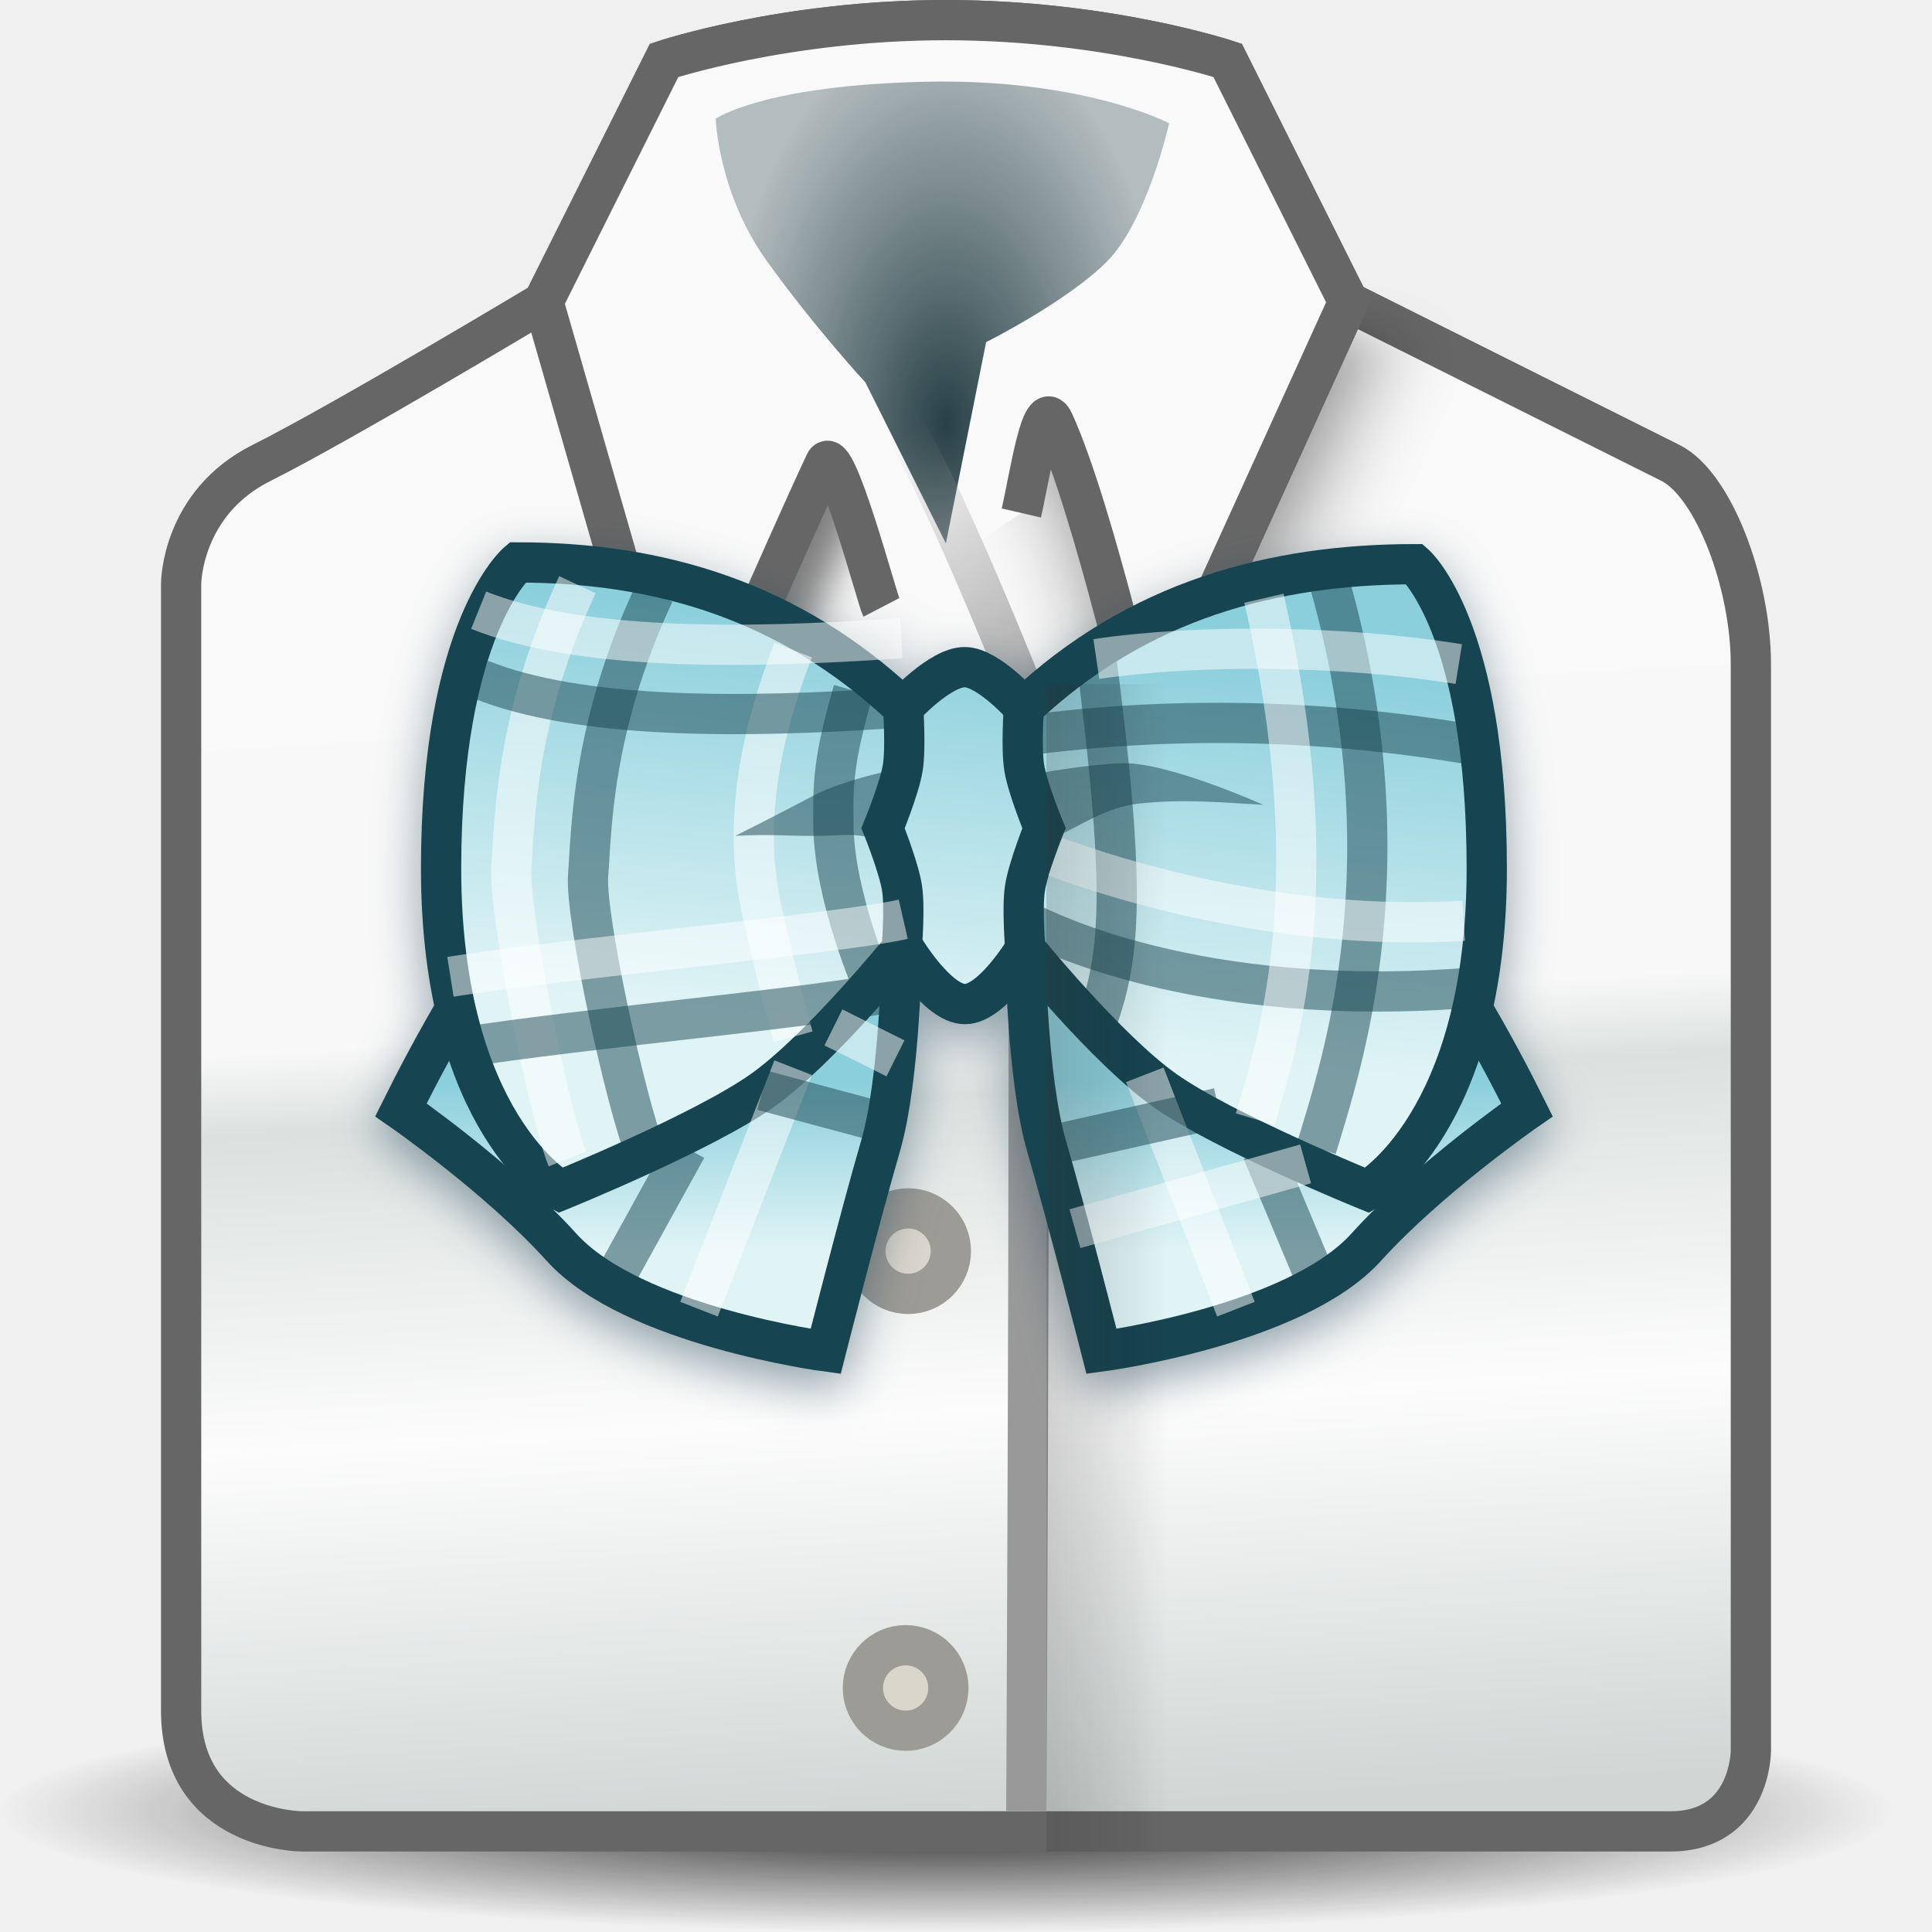
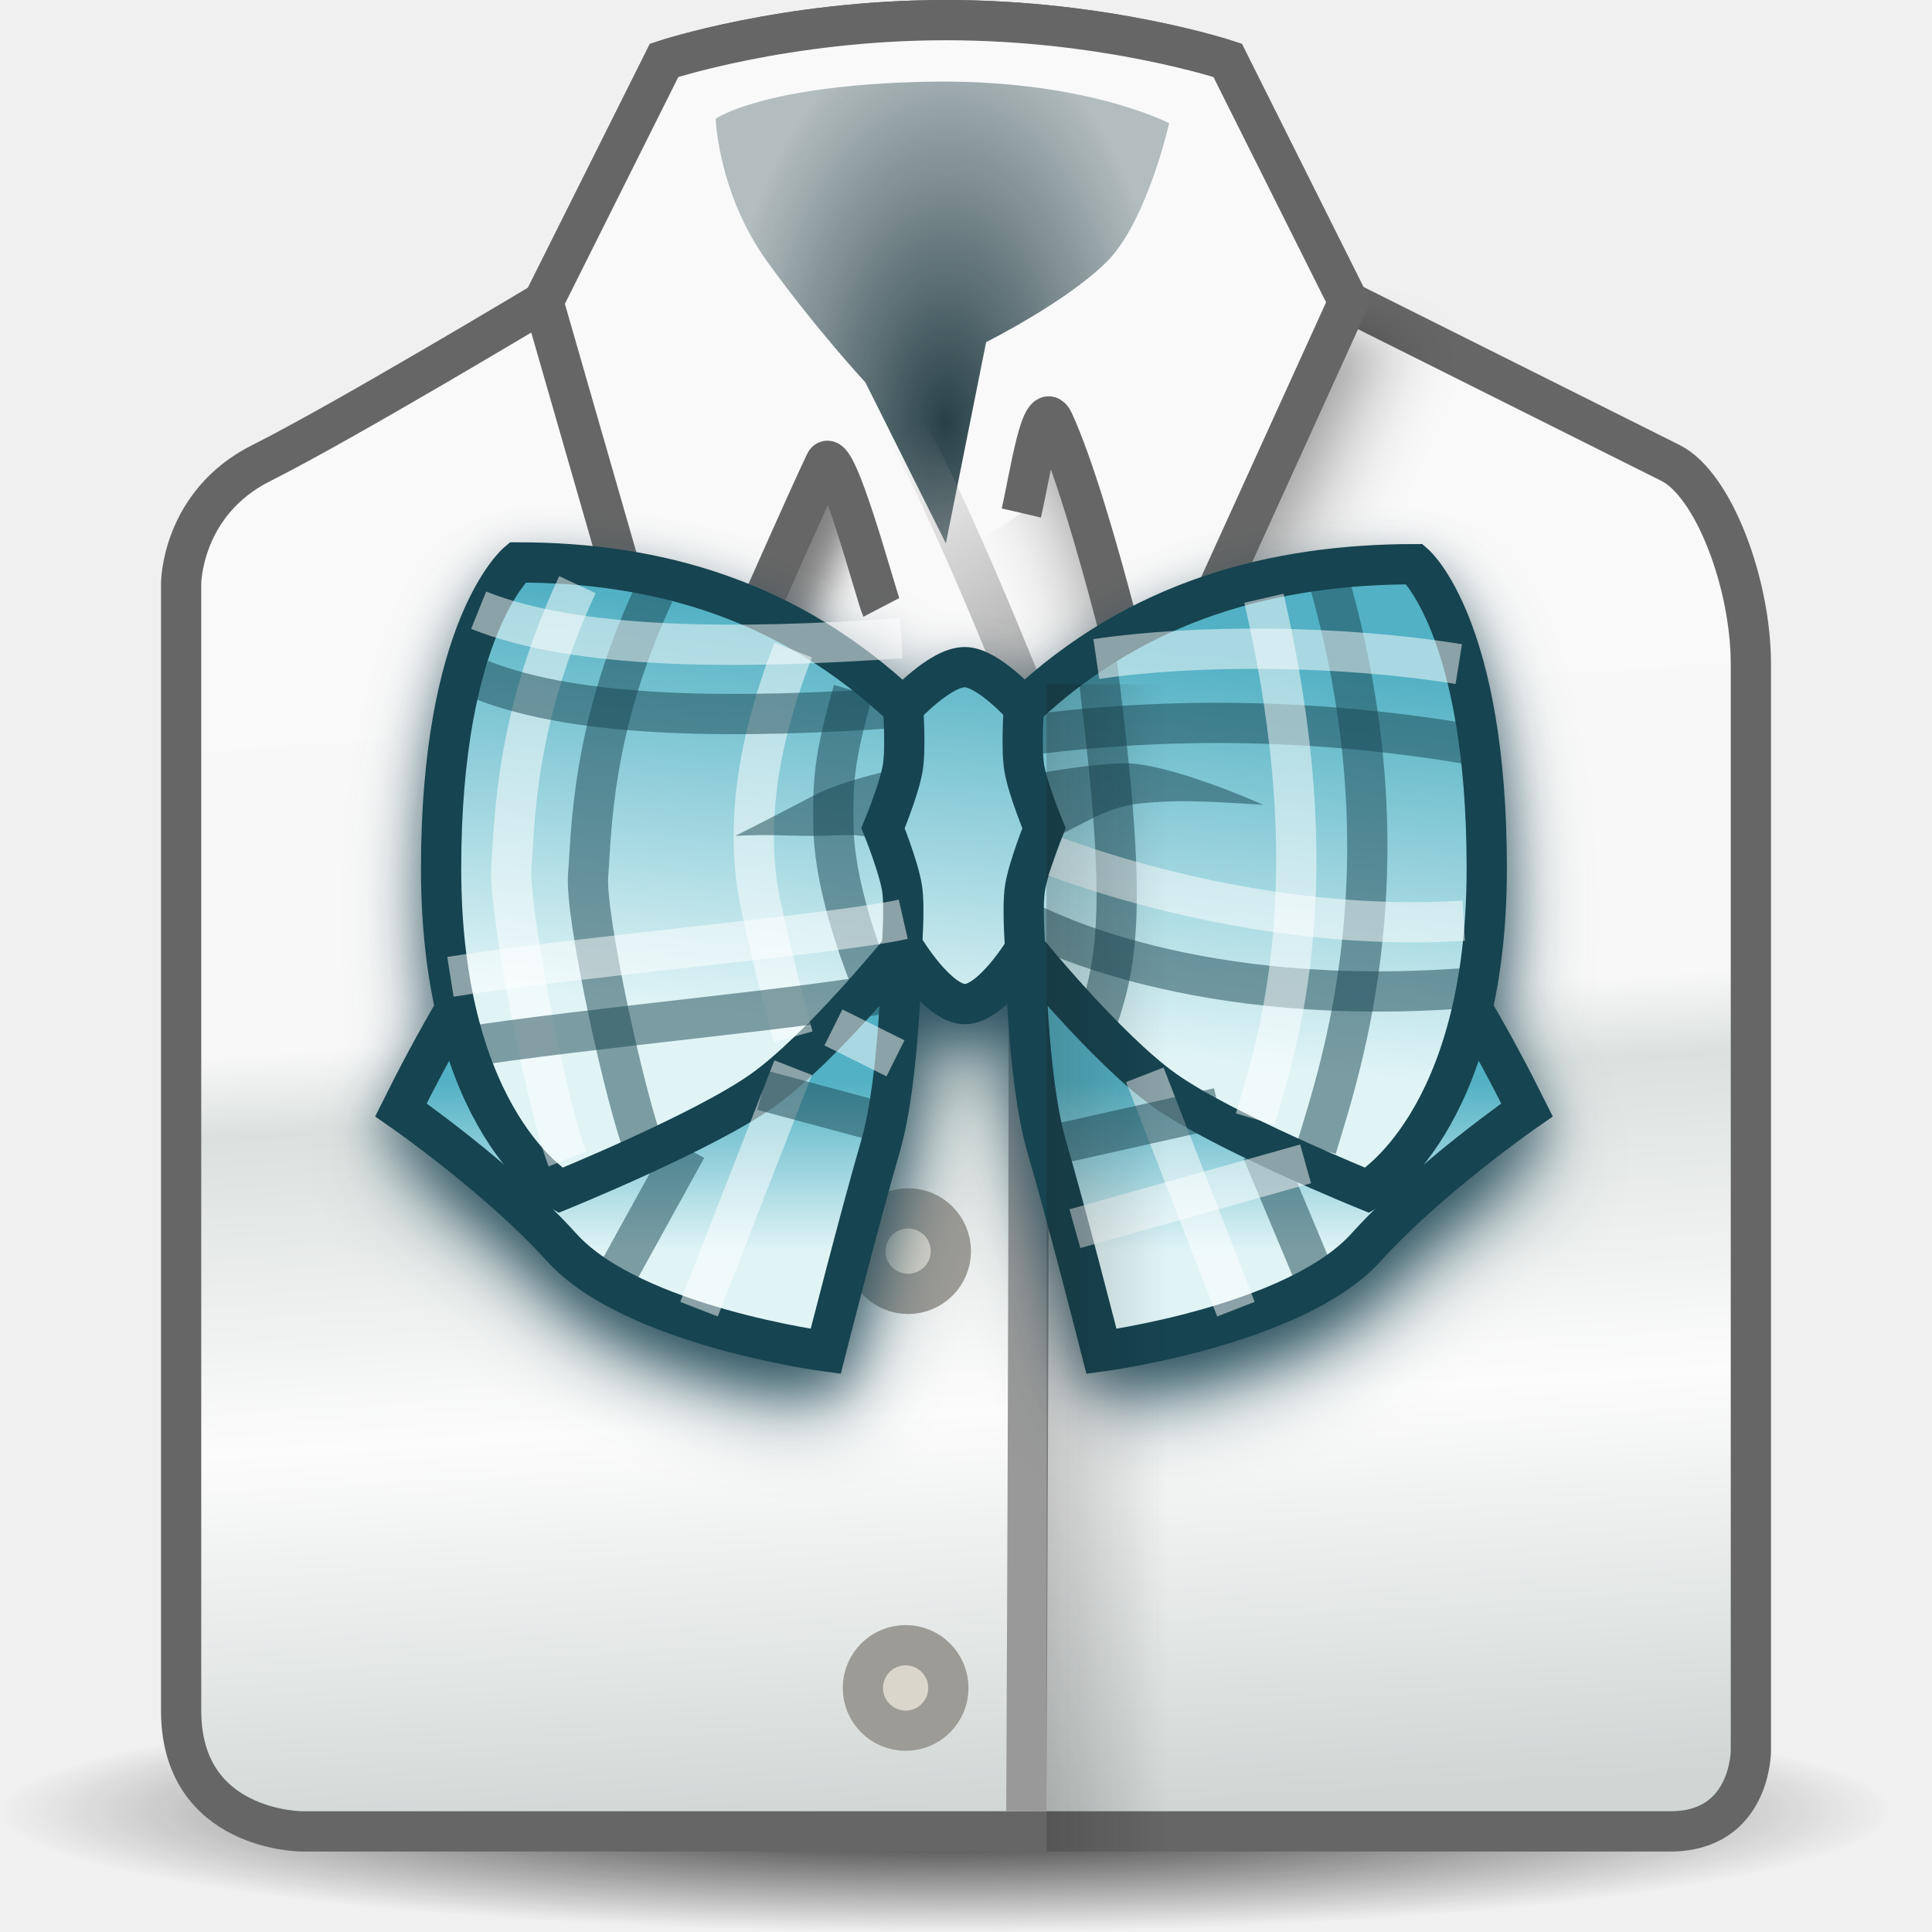
<svg xmlns="http://www.w3.org/2000/svg" xmlns:xlink="http://www.w3.org/1999/xlink" width="48" height="48" viewBox="0 0 48 48" version="1.1" id="svg1" xml:space="preserve">
  <defs id="defs1">
    <linearGradient id="linearGradient132">
      <stop style="stop-color:#1a1a1a;stop-opacity:1;" offset="0" id="stop132" />
      <stop style="stop-color:#1a1a1a;stop-opacity:0;" offset="1" id="stop133" />
    </linearGradient>
    <linearGradient id="linearGradient105">
-       <stop style="stop-color:#363636;stop-opacity:0.307;" offset="0" id="stop105" />
+       <stop style="stop-color:#1a1a1a;stop-opacity:0.315;" offset="0" id="stop105" />
      <stop style="stop-color:#101010;stop-opacity:0;" offset="1" id="stop106" />
    </linearGradient>
    <linearGradient id="linearGradient20">
-       <stop style="stop-color:#8bcfdc;stop-opacity:1;" offset="0" id="stop20" />
+       <stop style="stop-color:#52b1c4;stop-opacity:1;" offset="0" id="stop20" />
      <stop style="stop-color:#e0f4f6;stop-opacity:1;" offset="1" id="stop21" />
    </linearGradient>
    <linearGradient id="linearGradient11">
      <stop style="stop-color:#cfd6d4;stop-opacity:1;" offset="0" id="stop11" />
      <stop style="stop-color:#dadfde;stop-opacity:1;" offset="0.065" id="stop43" />
      <stop style="stop-color:#fcfcfc;stop-opacity:1;" offset="0.285" id="stop15" />
      <stop style="stop-color:#dbe1df;stop-opacity:1;" offset="0.51" id="stop13" />
      <stop style="stop-color:#f8f8f8;stop-opacity:1;" offset="0.568" id="stop14" />
      <stop style="stop-color:#f9f9f9;stop-opacity:1;" offset="1" id="stop12" />
    </linearGradient>
    <linearGradient id="linearGradient7">
      <stop style="stop-color:#999999;stop-opacity:1;" offset="0" id="stop8" />
      <stop style="stop-color:#999999;stop-opacity:0;" offset="1" id="stop9" />
    </linearGradient>
    <linearGradient id="linearGradient6">
      <stop style="stop-color:#274046;stop-opacity:1;" offset="0" id="stop6" />
      <stop style="stop-color:#395259;stop-opacity:0.365;" offset="1" id="stop7" />
    </linearGradient>
    <radialGradient xlink:href="#linearGradient6" id="radialGradient7" cx="23.035" cy="9.246" fx="23.035" fy="9.246" r="5.633" gradientTransform="matrix(0.9999628,0.00862211,-0.01525659,1.769407,0.6071283,-6.057828)" gradientUnits="userSpaceOnUse" />
    <linearGradient xlink:href="#linearGradient7" id="linearGradient9" x1="26" y1="19" x2="21" y2="12" gradientUnits="userSpaceOnUse" gradientTransform="matrix(1,0,0,0.9882873,0.4999879,-0.4612175)" />
    <linearGradient xlink:href="#linearGradient11" id="linearGradient12" x1="34" y1="45" x2="32" y2="10" gradientUnits="userSpaceOnUse" gradientTransform="translate(0.4999879,-0.5000064)" />
    <linearGradient xlink:href="#linearGradient20" id="linearGradient21" x1="32.733" y1="14.951" x2="31.733" y2="24.951" gradientUnits="userSpaceOnUse" />
    <linearGradient xlink:href="#linearGradient20" id="linearGradient34" gradientUnits="userSpaceOnUse" x1="19.733" y1="25.295" x2="19.733" y2="29.514" />
    <linearGradient xlink:href="#linearGradient20" id="linearGradient87" gradientUnits="userSpaceOnUse" x1="32.733" y1="14.951" x2="31.733" y2="24.951" />
    <linearGradient xlink:href="#linearGradient20" id="linearGradient88" gradientUnits="userSpaceOnUse" x1="19.733" y1="25.295" x2="19.733" y2="29.514" />
    <linearGradient xlink:href="#linearGradient20" id="linearGradient89" gradientUnits="userSpaceOnUse" x1="32.733" y1="14.951" x2="31.733" y2="24.951" />
    <filter style="color-interpolation-filters:sRGB" id="filter105" x="-0.378" y="-0.1" width="1.806" height="1.274">
      <feFlood result="flood" in="SourceGraphic" flood-opacity="0.498" flood-color="rgb(0,0,0)" id="feFlood104" />
      <feGaussianBlur result="blur" in="SourceGraphic" stdDeviation="1.243 0.5" id="feGaussianBlur104" />
      <feOffset result="offset" in="blur" dx="0.4" dy="0.9" id="feOffset104" />
      <feComposite result="comp1" operator="in" in="flood" in2="offset" id="feComposite104" />
      <feComposite result="comp2" operator="over" in="SourceGraphic" in2="comp1" id="feComposite105" />
    </filter>
    <linearGradient xlink:href="#linearGradient105" id="linearGradient106" x1="21" y1="36" x2="26" y2="36" gradientUnits="userSpaceOnUse" gradientTransform="matrix(0.6,0,0,1.45,13.4,-20.7)" />
    <filter style="color-interpolation-filters:sRGB" id="filter105-4" x="-0.378" y="-0.1" width="1.806" height="1.274">
      <feFlood result="flood" in="SourceGraphic" flood-opacity="0.498" flood-color="rgb(0,0,0)" id="feFlood104-8" />
      <feGaussianBlur result="blur" in="SourceGraphic" stdDeviation="1.243 0.5" id="feGaussianBlur104-1" />
      <feOffset result="offset" in="blur" dx="0.4" dy="0.9" id="feOffset104-2" />
      <feComposite result="comp1" operator="in" in="flood" in2="offset" id="feComposite104-9" />
      <feComposite result="comp2" operator="over" in="SourceGraphic" in2="comp1" id="feComposite105-3" />
    </filter>
    <filter style="color-interpolation-filters:sRGB;" id="filter131" x="-0.155" y="-0.075" width="1.44" height="1.15">
      <feFlood result="flood" in="SourceGraphic" flood-opacity="0.498" flood-color="rgb(0,0,0)" id="feFlood130" />
      <feGaussianBlur result="blur" in="SourceGraphic" stdDeviation="0.5" id="feGaussianBlur130" />
      <feOffset result="offset" in="blur" dx="1" dy="0" id="feOffset130" />
      <feComposite result="comp1" operator="in" in="flood" in2="offset" id="feComposite130" />
      <feComposite result="comp2" operator="over" in="SourceGraphic" in2="comp1" id="feComposite131" />
    </filter>
    <radialGradient xlink:href="#linearGradient132" id="radialGradient133" cx="24" cy="45.5" fx="24" fy="45.5" r="21" gradientTransform="matrix(1.119048,0,0,0.1428571,-3.357143,38.5)" gradientUnits="userSpaceOnUse" />
-     <linearGradient xlink:href="#linearGradient20" id="linearGradient87-5" gradientUnits="userSpaceOnUse" x1="32.733" y1="14.951" x2="31.733" y2="24.951" />
-     <linearGradient xlink:href="#linearGradient20" id="linearGradient88-6" gradientUnits="userSpaceOnUse" x1="19.733" y1="25.295" x2="19.733" y2="29.514" />
-     <linearGradient xlink:href="#linearGradient20" id="linearGradient133" gradientUnits="userSpaceOnUse" x1="32.733" y1="14.951" x2="31.733" y2="24.951" />
-     <linearGradient xlink:href="#linearGradient20" id="linearGradient134" gradientUnits="userSpaceOnUse" x1="19.733" y1="25.295" x2="19.733" y2="29.514" />
-     <linearGradient xlink:href="#linearGradient20" id="linearGradient135" gradientUnits="userSpaceOnUse" x1="32.733" y1="14.951" x2="31.733" y2="24.951" />
    <filter style="color-interpolation-filters:sRGB;" id="filter155" x="-0.074" y="-0.099" width="1.149" height="1.221">
      <feFlood result="flood" in="SourceGraphic" flood-opacity="0.498" flood-color="rgb(40,75,93)" id="feFlood154" />
      <feGaussianBlur result="blur" in="SourceGraphic" stdDeviation="0.6" id="feGaussianBlur154" />
      <feOffset result="offset" in="blur" dx="-0" dy="0.4" id="feOffset154" />
      <feComposite result="comp1" operator="in" in="flood" in2="offset" id="feComposite154" />
      <feComposite result="comp2" operator="over" in="SourceGraphic" in2="comp1" id="feComposite155" />
+     </filter>
+     <filter style="color-interpolation-filters:sRGB;" id="filter1" x="-0.094" y="-0.135" width="1.189" height="1.269">
+       <feGaussianBlur stdDeviation="1.1 1.1" result="blur" id="feGaussianBlur1" />
    </filter>
  </defs>
  <g id="layer1">
    <rect style="font-variation-settings:normal;opacity:1;vector-effect:none;fill:url(#radialGradient133);stroke:none;stroke-width:1;stroke-linecap:butt;stroke-linejoin:miter;stroke-miterlimit:4;stroke-dasharray:none;stroke-dashoffset:0;stroke-opacity:1;-inkscape-stroke:none;paint-order:normal" id="rect131" width="47" height="6" x="1.0444444e-07" y="42" />
    <path id="path2" style="fill:url(#linearGradient12);stroke:#666666;stroke-linejoin:miter" d="m 23.5,0.5 c -4,0 -7,1 -7,1 l -3,6 c 0,0 -5,3 -7,4 -2,1 -2,3 -2,3 v 28 c 0,3 3,3 3,3 H 41.5 c 2,0 2,-2 2,-2 v -27 c 0,-2 -0.925,-4.463 -2,-5 l -8,-4 -3,-6 c 0,0 -3,-1 -7,-1 z" />
    <path id="path89" style="fill:#ff00ff;stroke:none;stroke-linejoin:miter;filter:url(#filter105)" d="M 30,8 25.631,10.472 25.43,12.492 C 25.636,11.599 25.699,10.343 26,11 c 1.001,2.186 2.324,8.025 2.324,8.025 l 5,-11 L 33,7 Z" />
    <path id="path109" style="font-variation-settings:normal;opacity:1;vector-effect:none;fill:#ff00ff;fill-opacity:1;stroke:none;stroke-width:1;stroke-linecap:butt;stroke-linejoin:miter;stroke-miterlimit:4;stroke-dasharray:none;stroke-dashoffset:0;stroke-opacity:1;-inkscape-stroke:none;stop-color:#000000;stop-opacity:1;filter:url(#filter131)" d="M 21.729,4.426 16.411,7 14,9 17.1,20.381 c 0,0 2.831,-6.79 3.811,-8.881 0.254,-0.542 0.66,-4.291 0.819,-7.074 z" />
    <path style="fill:#f9f9f9;stroke:#666666;stroke-linejoin:miter" d="m 21.896,15.091 c -0.102,-0.196 -1.142,-4.133 -1.396,-3.591 -0.98,2.091 -3.547,8 -3.547,8 l -3.453,-12 3,-6 c 0,0 3,-1 7,-1 4,0 7,1 7,1 l 3,6 -5,11 c 0,0 -1.323,-5.839 -2.324,-8.025 -0.301,-0.657 -0.594,1.376 -0.801,2.27" id="path1" />
-     <path style="fill:#f9f9f9;stroke:#666666;stroke-linejoin:miter" d="M 58.396,-13.409 C 58.294,-13.605 57.254,-17.542 57,-17 c -0.98,2.091 -3.547,8 -3.547,8 L 50,-21 l 3,-6 c 0,0 3,-1 7,-1 4,0 7,1 7,1 l 3,6 -5,11 c 0,0 -1.323,-5.839 -2.324,-8.025 -0.301,-0.657 -0.594,1.376 -0.801,2.27" id="path1-6" />
-     <path style="fill:none;stroke:#666666;stroke-linejoin:miter" d="m -3.5,-33.5 c 0,0 3,-1 7,-1 4,0 7,1 7,1 l 3,6 -5,11 c 0,0 -2,-8 -3,-8 h -4 c -0.834,0.058 -3,8 -3,8 l -5,-11 z" id="path1-2" />
    <path style="font-variation-settings:normal;opacity:1;vector-effect:none;fill:url(#radialGradient7);fill-opacity:1;stroke:none;stroke-width:1;stroke-linecap:butt;stroke-linejoin:round;stroke-miterlimit:4;stroke-dasharray:none;stroke-dashoffset:0;stroke-opacity:1;-inkscape-stroke:none" d="m 17.781,2.95 c 0,0 1.174,-0.831 5.219,-0.919 3.923,-0.085 6.047,1.031 6.047,1.031 0,0 -0.547,2.438 -1.547,3.438 -1,1 -3,2 -3,2 l -1,5 -2,-4 c 0,0 -1.219,-1.312 -2.438,-3 -1.219,-1.688 -1.281,-3.55 -1.281,-3.55 z" id="path6" />
+     <circle style="font-variation-settings:normal;opacity:1;vector-effect:none;fill:#dbd6cc;fill-opacity:1;stroke:#9d9b96;stroke-width:1;stroke-linecap:butt;stroke-linejoin:round;stroke-miterlimit:4;stroke-dasharray:none;stroke-dashoffset:0;stroke-opacity:1;-inkscape-stroke:none" id="circle9" cx="22.562" cy="31.084" r="1.062" />
    <path style="font-variation-settings:normal;opacity:1;vector-effect:none;fill:none;fill-opacity:1;stroke:url(#linearGradient9);stroke-width:1;stroke-linecap:butt;stroke-linejoin:miter;stroke-miterlimit:4;stroke-dasharray:none;stroke-dashoffset:0;-inkscape-stroke:none" d="m 19.82,2.812 c 0,0 -1.82,0.373 -1.571,0.843 0.322,0.607 0.467,1.371 0.921,2.169 0.749,1.315 1.848,3.598 2.329,3.598 0.843,0 3.539,6.8 4,7.906 0.137,0.328 0,27.672 0,27.672" id="path5" />
-     <g id="g7-3" transform="translate(7.152359,-45.39775)">
-       <path style="font-variation-settings:normal;opacity:1;vector-effect:none;fill:#bee4eb;fill-opacity:1;stroke:#164450;stroke-width:1;stroke-linecap:butt;stroke-linejoin:miter;stroke-miterlimit:4;stroke-dasharray:none;stroke-dashoffset:0;stroke-opacity:1;-inkscape-stroke:none;stop-color:#000000;stop-opacity:1" d="m 22.465,16 c 0,0 0.924,-1.007 1.535,-1 0.591,0.006 1.465,1 1.465,1 L 28,19 25.5,22 c 0,0 -0.823,1.371 -1.5,1.371 C 23.323,23.371 22.5,22 22.5,22 l -1.767,-3.049 z" id="path3-6" />
-       <path id="path4-2-1" style="fill:#bee4eb;fill-opacity:1;stroke:#164450;stroke-linejoin:miter" d="M 37.965,26 C 36.47,23 33.078,16.948 29.201,17.277 L 25.5,22 c 0,0 0.035,3.207 0.531,4.907 C 26.535,28.63 27.393,32 27.393,32 c 0,0 4.811,-0.638 6.572,-2.584 1.573,-1.739 4,-3.416 4,-3.416 z" />
-       <path id="path4-2-2-2" style="fill:#bee4eb;fill-opacity:1;stroke:#164450;stroke-width:1;stroke-linejoin:miter" d="m 9.988,26 c 1.493,-3 4.879,-9.052 8.749,-8.723 L 22.431,22 c 0,0 -0.035,3.207 -0.53,4.907 C 21.398,28.63 20.541,32 20.541,32 c 0,0 -4.802,-0.638 -6.56,-2.584 C 12.411,27.677 9.988,26 9.988,26 Z" />
-       <path id="path4-3-9" style="font-variation-settings:normal;vector-effect:none;fill:#bee4eb;fill-opacity:1;stroke:#164450;stroke-width:1;stroke-linecap:butt;stroke-linejoin:miter;stroke-miterlimit:4;stroke-dasharray:none;stroke-dashoffset:0;stroke-opacity:1;-inkscape-stroke:none;stop-color:#000000" d="m 12.883,12.398 c 3.494,0 6.754,0.936 9.582,3.602 0,0 0.071,1.006 -0.009,1.5 -0.084,0.519 -0.49,1.5 -0.49,1.5 0,0 0.395,0.982 0.473,1.5 0.075,0.494 -0.009,1.5 -0.009,1.5 0,0 -2.016,2.491 -3.459,3.515 C 17.509,26.553 13.946,28 13.946,28 c 0,0 -2.96,-1.675 -2.96,-8 0,-6 1.897,-7.602 1.897,-7.602 z" />
-       <path id="path4-31" style="font-variation-settings:normal;opacity:1;vector-effect:none;fill:#bee4eb;fill-opacity:1;stroke:#164450;stroke-width:1;stroke-linecap:butt;stroke-linejoin:miter;stroke-miterlimit:4;stroke-dasharray:none;stroke-dashoffset:0;stroke-opacity:1;-inkscape-stroke:none;stop-color:#000000;stop-opacity:1" d="m 35.175,12.442 c -3.5,0 -6.877,0.891 -9.71,3.558 0,0 -0.072,1.006 0.009,1.5 0.084,0.519 0.491,1.5 0.491,1.5 0,0 -0.396,0.982 -0.474,1.5 -0.075,0.494 0.009,1.5 0.009,1.5 0,0 2.02,2.491 3.465,3.515 C 30.43,26.553 34,28 34,28 c 0,0 2.965,-1.675 2.965,-8 0,-6 -1.79,-7.558 -1.79,-7.558 z" />
-     </g>
    <circle style="font-variation-settings:normal;opacity:1;vector-effect:none;fill:#dbd6cc;fill-opacity:1;stroke:#9d9b96;stroke-width:1;stroke-linecap:butt;stroke-linejoin:round;stroke-miterlimit:4;stroke-dasharray:none;stroke-dashoffset:0;stroke-opacity:1;-inkscape-stroke:none" id="path9" cx="22.5" cy="41.937" r="1.062" />
-     <circle style="font-variation-settings:normal;opacity:1;vector-effect:none;fill:#dbd6cc;fill-opacity:1;stroke:#9d9b96;stroke-width:1;stroke-linecap:butt;stroke-linejoin:round;stroke-miterlimit:4;stroke-dasharray:none;stroke-dashoffset:0;stroke-opacity:1;-inkscape-stroke:none" id="circle9" cx="22.562" cy="31.084" r="1.062" />
+     <path id="path3-4" style="font-variation-settings:normal;vector-effect:none;fill:#164450;fill-opacity:1;stroke:none;stroke-width:1;stroke-linecap:butt;stroke-linejoin:miter;stroke-miterlimit:4;stroke-dasharray:none;stroke-dashoffset:0;stroke-opacity:1;-inkscape-stroke:none;paint-order:normal;filter:url(#filter1);stop-color:#000000" d="m 12.883,12.398 c 0,0 -1.896,1.602 -1.896,7.602 0,1.372 0.139,2.526 0.357,3.49 -0.544,0.923 -1.003,1.802 -1.355,2.51 0,0 2.422,1.677 3.992,3.416 1.758,1.947 6.561,2.584 6.561,2.584 0,0 0.857,-3.369 1.359,-5.092 0.496,-1.701 0.529,-4.908 0.529,-4.908 0,0 0.004,-0.092 0.006,-0.109 l 0.064,0.109 c 0,0 0.823,1.373 1.5,1.373 0.677,0 1.5,-1.373 1.5,-1.373 0,0 0.035,3.208 0.531,4.908 0.503,1.723 1.361,5.092 1.361,5.092 0,0 4.811,-0.637 6.572,-2.584 1.573,-1.739 4,-3.416 4,-3.416 -0.353,-0.707 -0.813,-1.585 -1.357,-2.508 0.219,-0.965 0.357,-2.12 0.357,-3.492 0,-6 -1.789,-7.557 -1.789,-7.557 -3.5,0 -6.878,0.89 -9.711,3.557 0,0 -0.874,-0.994 -1.465,-1 -0.611,-0.006 -1.535,1 -1.535,1 -2.828,-2.667 -6.088,-3.602 -9.582,-3.602 z" transform="translate(0.09802385,2.815476)" />
    <g id="g7" transform="translate(-0.0269765,1.575106)" style="filter:url(#filter155)">
      <path style="font-variation-settings:normal;opacity:1;vector-effect:none;fill:url(#linearGradient87);fill-opacity:1;stroke:#164450;stroke-width:1;stroke-linecap:butt;stroke-linejoin:miter;stroke-miterlimit:4;stroke-dasharray:none;stroke-dashoffset:0;stroke-opacity:1;-inkscape-stroke:none;paint-order:normal;stop-color:#000000;stop-opacity:1" d="m 22.465,16 c 0,0 0.924,-1.007 1.535,-1 0.591,0.006 1.465,1 1.465,1 L 28,19 25.5,22 c 0,0 -0.823,1.371 -1.5,1.371 C 23.323,23.371 22.5,22 22.5,22 l -1.767,-3.049 z" id="path3" />
      <path id="path4-2" style="font-variation-settings:normal;opacity:1;vector-effect:none;fill:url(#linearGradient88);fill-opacity:1;stroke:#164450;stroke-width:1;stroke-linecap:butt;stroke-linejoin:miter;stroke-miterlimit:4;stroke-dasharray:none;stroke-dashoffset:0;stroke-opacity:1;-inkscape-stroke:none;paint-order:normal;stop-color:#000000;stop-opacity:1" d="M 37.965,26 C 36.47,23 33.078,16.948 29.201,17.277 L 25.5,22 c 0,0 0.035,3.207 0.531,4.907 C 26.535,28.63 27.393,32 27.393,32 c 0,0 4.811,-0.638 6.572,-2.584 1.573,-1.739 4,-3.416 4,-3.416 z" />
      <path id="path4-2-2" style="font-variation-settings:normal;opacity:1;vector-effect:none;fill:url(#linearGradient34);fill-opacity:1;stroke:#164450;stroke-width:1;stroke-linecap:butt;stroke-linejoin:miter;stroke-miterlimit:4;stroke-dasharray:none;stroke-dashoffset:0;stroke-opacity:1;-inkscape-stroke:none;paint-order:normal;stop-color:#000000;stop-opacity:1" d="m 9.988,26 c 1.493,-3 4.879,-9.052 8.749,-8.723 L 22.431,22 c 0,0 -0.035,3.207 -0.53,4.907 C 21.398,28.63 20.541,32 20.541,32 c 0,0 -4.802,-0.638 -6.56,-2.584 C 12.411,27.677 9.988,26 9.988,26 Z" />
      <path id="path4-3" style="font-variation-settings:normal;opacity:1;vector-effect:none;fill:url(#linearGradient89);fill-opacity:1;stroke:#164450;stroke-width:1;stroke-linecap:butt;stroke-linejoin:miter;stroke-miterlimit:4;stroke-dasharray:none;stroke-dashoffset:0;stroke-opacity:1;-inkscape-stroke:none;stop-color:#000000;stop-opacity:1" d="m 12.883,12.398 c 3.494,0 6.754,0.936 9.582,3.602 0,0 0.071,1.006 -0.009,1.5 -0.084,0.519 -0.49,1.5 -0.49,1.5 0,0 0.395,0.982 0.473,1.5 0.075,0.494 -0.009,1.5 -0.009,1.5 0,0 -2.016,2.491 -3.459,3.515 C 17.509,26.553 13.946,28 13.946,28 c 0,0 -2.96,-1.675 -2.96,-8 0,-6 1.897,-7.602 1.897,-7.602 z" />
      <path id="path4" style="font-variation-settings:normal;opacity:1;vector-effect:none;fill:url(#linearGradient21);fill-opacity:1;stroke:#164450;stroke-width:1;stroke-linecap:butt;stroke-linejoin:miter;stroke-miterlimit:4;stroke-dasharray:none;stroke-dashoffset:0;stroke-opacity:1;-inkscape-stroke:none;paint-order:normal;stop-color:#000000;stop-opacity:1" d="m 35.175,12.442 c -3.5,0 -6.877,0.891 -9.71,3.558 0,0 -0.072,1.006 0.009,1.5 0.084,0.519 0.491,1.5 0.491,1.5 0,0 -0.396,0.982 -0.474,1.5 -0.075,0.494 0.009,1.5 0.009,1.5 0,0 2.02,2.491 3.465,3.515 C 30.43,26.553 34,28 34,28 c 0,0 2.965,-1.675 2.965,-8 0,-6 -1.79,-7.558 -1.79,-7.558 z" />
      <path style="font-variation-settings:normal;opacity:0.5;vector-effect:none;fill:none;fill-opacity:1;stroke:#164450;stroke-width:1;stroke-linecap:butt;stroke-linejoin:miter;stroke-miterlimit:4;stroke-dasharray:none;stroke-dashoffset:0;stroke-opacity:1;-inkscape-stroke:none;stop-color:#000000;stop-opacity:1" d="M 32.961,12.572 C 35.119,19.804 33.332,24.951 32.733,26.951" id="path21" />
      <path style="font-variation-settings:normal;opacity:0.5;vector-effect:none;fill:none;fill-opacity:1;stroke:#164450;stroke-width:1;stroke-linecap:butt;stroke-linejoin:miter;stroke-miterlimit:4;stroke-dasharray:none;stroke-dashoffset:0;stroke-opacity:1;-inkscape-stroke:none;stop-color:#000000;stop-opacity:1" d="m 27.229,14.513 c 0.772,5.929 0.654,7.589 0.055,9.271" id="path22" />
      <path style="font-variation-settings:normal;opacity:0.5;vector-effect:none;fill:none;fill-opacity:1;stroke:#164450;stroke-width:1;stroke-linecap:butt;stroke-linejoin:miter;stroke-miterlimit:4;stroke-dasharray:none;stroke-dashoffset:0;stroke-opacity:1;-inkscape-stroke:none;stop-color:#000000;stop-opacity:1" d="M 25.788,16.662 C 29.407,16.213 33.055,16.31 36.733,16.951" id="path23" />
      <path style="font-variation-settings:normal;opacity:0.5;vector-effect:none;fill:none;fill-opacity:1;stroke:#164450;stroke-width:1;stroke-linecap:butt;stroke-linejoin:miter;stroke-miterlimit:4;stroke-dasharray:none;stroke-dashoffset:0;stroke-opacity:1;-inkscape-stroke:none" d="m 25.733,21.424 c 0.092,1.09e-4 3.922,2.127 11,1.527" id="path24" />
      <path style="font-variation-settings:normal;opacity:0.5;vector-effect:none;fill:none;fill-opacity:1;stroke:#ffffff;stroke-width:1;stroke-linecap:butt;stroke-linejoin:miter;stroke-miterlimit:4;stroke-dasharray:none;stroke-dashoffset:0;stroke-opacity:1;-inkscape-stroke:none;stop-color:#000000;stop-opacity:1" d="m 26.243,19.707 c 0.656,0.244 5.16,1.906 10.149,1.593" id="path24-1" />
      <path style="font-variation-settings:normal;opacity:0.5;vector-effect:none;fill:none;fill-opacity:1;stroke:#ffffff;stroke-width:1;stroke-linecap:butt;stroke-linejoin:bevel;stroke-miterlimit:4;stroke-dasharray:none;stroke-dashoffset:0;stroke-opacity:1;-inkscape-stroke:none;stop-color:#000000;stop-opacity:1" d="m 27.265,14.798 c 2.493,-0.37 6.07,-0.348 9.005,0.126" id="path25" />
      <path style="font-variation-settings:normal;opacity:0.5;vector-effect:none;fill:none;fill-opacity:1;stroke:#ffffff;stroke-width:1;stroke-linecap:butt;stroke-linejoin:miter;stroke-miterlimit:4;stroke-dasharray:none;stroke-dashoffset:0;stroke-opacity:1;-inkscape-stroke:none" d="m 31.429,13.288 c 1.627,7.029 0.381,10.942 -0.218,12.942" id="path26" />
      <path style="font-variation-settings:normal;opacity:0.5;vector-effect:none;fill:none;fill-opacity:1;stroke:#ffffff;stroke-width:1;stroke-linecap:butt;stroke-linejoin:miter;stroke-miterlimit:4;stroke-dasharray:none;stroke-dashoffset:0;stroke-opacity:1;-inkscape-stroke:none;paint-order:normal" d="m 19.733,14.576 c -0.996,2.56 -1.172,4.641 -0.797,6.375 0.375,1.734 0.797,3.234 0.797,3.234" id="path27" />
      <path style="font-variation-settings:normal;opacity:0.5;vector-effect:none;fill:none;fill-opacity:1;stroke:#ffffff;stroke-width:1;stroke-linecap:butt;stroke-linejoin:miter;stroke-miterlimit:4;stroke-dasharray:none;stroke-dashoffset:0;stroke-opacity:1;-inkscape-stroke:none;paint-order:normal" d="m 14.373,12.951 c -1.578,3.375 -1.555,5.971 -1.641,7 -0.085,1.029 0.906,6.062 1.391,7.266" id="path28" />
      <path style="font-variation-settings:normal;opacity:0.5;vector-effect:none;fill:none;fill-opacity:1;stroke:#164450;stroke-width:1;stroke-linecap:butt;stroke-linejoin:miter;stroke-miterlimit:4;stroke-dasharray:none;stroke-dashoffset:0;stroke-opacity:1;-inkscape-stroke:none;paint-order:normal;stop-color:#000000;stop-opacity:1" d="m 21.227,15.581 c -0.494,1.713 -0.509,2.307 -0.494,3.37 0.026,1.774 1,4 1,4" id="path29" />
      <path style="font-variation-settings:normal;opacity:0.5;vector-effect:none;fill:none;fill-opacity:1;stroke:#164450;stroke-width:1;stroke-linecap:butt;stroke-linejoin:miter;stroke-miterlimit:4;stroke-dasharray:none;stroke-dashoffset:0;stroke-opacity:1;-inkscape-stroke:none;paint-order:normal;stop-color:#000000;stop-opacity:1" d="m 16.28,13.163 c -1.578,3.375 -1.555,5.971 -1.641,7 -0.085,1.029 0.948,5.707 1.432,6.91" id="path30" />
      <path style="font-variation-settings:normal;opacity:0.5;vector-effect:none;fill:none;fill-opacity:1;stroke:#164450;stroke-width:1;stroke-linecap:butt;stroke-linejoin:miter;stroke-miterlimit:4;stroke-dasharray:none;stroke-dashoffset:0;stroke-opacity:1;-inkscape-stroke:none;stop-color:#000000;stop-opacity:1" d="M 11.965,15.306 C 14.414,16.29 18.426,16.284 22.465,16" id="path31" />
      <path style="font-variation-settings:normal;opacity:0.5;vector-effect:none;fill:none;fill-opacity:1;stroke:#ffffff;stroke-width:1;stroke-linecap:butt;stroke-linejoin:miter;stroke-miterlimit:4;stroke-dasharray:none;stroke-dashoffset:0;stroke-opacity:1;-inkscape-stroke:none;paint-order:normal;stop-color:#000000;stop-opacity:1" d="m 11.919,13.585 c 2.449,0.984 6.461,0.978 10.5,0.694" id="path32" />
      <path style="font-variation-settings:normal;opacity:0.5;vector-effect:none;fill:none;fill-opacity:1;stroke:#ffffff;stroke-width:1;stroke-linecap:butt;stroke-linejoin:miter;stroke-miterlimit:4;stroke-dasharray:none;stroke-dashoffset:0;stroke-opacity:1;-inkscape-stroke:none;paint-order:normal;stop-color:#000000;stop-opacity:1" d="m 11.218,22.693 c 3.049,-0.485 9.676,-1.07 11.25,-1.43" id="path33" />
      <path style="font-variation-settings:normal;opacity:0.5;vector-effect:none;fill:none;fill-opacity:1;stroke:#164450;stroke-width:1;stroke-linecap:butt;stroke-linejoin:miter;stroke-miterlimit:4;stroke-dasharray:none;stroke-dashoffset:0;stroke-opacity:1;-inkscape-stroke:none;stop-color:#000000;stop-opacity:1" d="M 11.453,24.457 C 14.501,23.972 20.551,23.433 22.125,23.073" id="path34" />
      <path style="font-variation-settings:normal;opacity:0.5;vector-effect:none;fill:none;fill-opacity:1;stroke:#ffffff;stroke-width:1;stroke-linecap:butt;stroke-linejoin:miter;stroke-miterlimit:4;stroke-dasharray:none;stroke-dashoffset:0;stroke-opacity:1;-inkscape-stroke:none;paint-order:normal;stop-color:#000000;stop-opacity:1" d="M 28.469,25.128 30.733,30.951" id="path35" />
      <path style="font-variation-settings:normal;opacity:0.5;vector-effect:none;fill:none;fill-opacity:1;stroke:#ffffff;stroke-width:1;stroke-linecap:butt;stroke-linejoin:miter;stroke-miterlimit:4;stroke-dasharray:none;stroke-dashoffset:0;stroke-opacity:1;-inkscape-stroke:none;paint-order:normal;stop-color:#000000;stop-opacity:1" d="m 19.733,24.951 -2.339,6" id="path36" />
      <path style="font-variation-settings:normal;opacity:0.5;vector-effect:none;fill:none;fill-opacity:1;stroke:#164450;stroke-width:1;stroke-linecap:butt;stroke-linejoin:miter;stroke-miterlimit:4;stroke-dasharray:none;stroke-dashoffset:0;stroke-opacity:1;-inkscape-stroke:none;paint-order:normal;stop-color:#000000;stop-opacity:1" d="m 17.085,26.951 -1.879,3.407" id="path37" />
      <path style="font-variation-settings:normal;opacity:0.5;vector-effect:none;fill:none;fill-opacity:1;stroke:#164450;stroke-width:1;stroke-linecap:butt;stroke-linejoin:miter;stroke-miterlimit:4;stroke-dasharray:none;stroke-dashoffset:0;stroke-opacity:1;-inkscape-stroke:none;paint-order:normal;stop-color:#000000;stop-opacity:1" d="m 31.387,27.028 1.409,3.364" id="path38" />
      <path style="font-variation-settings:normal;opacity:0.5;vector-effect:none;fill:none;fill-opacity:1;stroke:#ffffff;stroke-width:1;stroke-linecap:butt;stroke-linejoin:miter;stroke-miterlimit:4;stroke-dasharray:none;stroke-dashoffset:0;stroke-opacity:1;-inkscape-stroke:none;paint-order:normal;stop-color:#000000;stop-opacity:1" d="m 26.733,28.951 5.731,-1.61" id="path39" />
      <path style="font-variation-settings:normal;opacity:0.5;vector-effect:none;fill:none;fill-opacity:1;stroke:#164450;stroke-width:1;stroke-linecap:butt;stroke-linejoin:miter;stroke-miterlimit:4;stroke-dasharray:none;stroke-dashoffset:0;stroke-opacity:1;-inkscape-stroke:none;paint-order:normal;stop-color:#000000;stop-opacity:1" d="M 26.031,26.907 30.299,25.951" id="path40" />
      <path style="font-variation-settings:normal;opacity:0.5;vector-effect:none;fill:none;fill-opacity:1;stroke:#164450;stroke-width:1;stroke-linecap:butt;stroke-linejoin:miter;stroke-miterlimit:4;stroke-dasharray:none;stroke-dashoffset:0;stroke-opacity:1;-inkscape-stroke:none;paint-order:normal;stop-color:#000000;stop-opacity:1" d="m 18.972,25.515 2.761,0.742" id="path41" />
      <path style="font-variation-settings:normal;opacity:0.5;vector-effect:none;fill:none;fill-opacity:1;stroke:#ffffff;stroke-width:1;stroke-linecap:butt;stroke-linejoin:miter;stroke-miterlimit:4;stroke-dasharray:none;stroke-dashoffset:0;stroke-opacity:1;-inkscape-stroke:none;paint-order:normal;stop-color:#000000;stop-opacity:1" d="m 20.733,23.951 1.542,0.768" id="path42" />
      <path style="font-variation-settings:normal;opacity:0.5;vector-effect:none;fill:#164450;fill-opacity:1;stroke:none;stroke-width:1;stroke-linecap:butt;stroke-linejoin:miter;stroke-miterlimit:4;stroke-dasharray:none;stroke-dashoffset:0;stroke-opacity:1;-inkscape-stroke:none;paint-order:normal" d="m 25.776,17.647 0.502,1.556 c 0.609,-0.27 1.237,-0.726 2.052,-0.814 1.136,-0.124 2.178,-0.016 3.083,0.031 0,0 -2.388,-1.071 -3.508,-1.032 -0.925,0.032 -2.129,0.259 -2.129,0.259 z" id="path43" />
      <path style="font-variation-settings:normal;opacity:0.5;vector-effect:none;fill:#164450;fill-opacity:1;stroke:none;stroke-width:1;stroke-linecap:butt;stroke-linejoin:miter;stroke-miterlimit:4;stroke-dasharray:none;stroke-dashoffset:0;stroke-opacity:1;-inkscape-stroke:none;paint-order:normal" d="m 22.457,17.5 -0.495,1.853 c -0.592,-0.27 -0.93,-0.16 -1.726,-0.16 -0.712,0 -1.064,-0.047 -1.943,0 0,0 0.972,-0.487 1.943,-1 C 21.035,17.771 22.457,17.5 22.457,17.5 Z" id="path43-7" />
    </g>
-     <g id="g7-8" transform="translate(-44.63913,-36.16281)">
-       <path style="font-variation-settings:normal;opacity:1;vector-effect:none;fill:url(#linearGradient133);fill-opacity:1;stroke:#164450;stroke-width:1;stroke-linecap:butt;stroke-linejoin:miter;stroke-miterlimit:4;stroke-dasharray:none;stroke-dashoffset:0;stroke-opacity:1;-inkscape-stroke:none;paint-order:normal;stop-color:#000000;stop-opacity:1" d="m 22.465,16 c 0,0 0.924,-1.007 1.535,-1 0.591,0.006 1.465,1 1.465,1 L 28,19 25.5,22 c 0,0 -0.823,1.371 -1.5,1.371 C 23.323,23.371 22.5,22 22.5,22 l -1.767,-3.049 z" id="path3-4" />
-       <path id="path4-2-8" style="font-variation-settings:normal;opacity:1;vector-effect:none;fill:url(#linearGradient134);fill-opacity:1;stroke:#164450;stroke-width:1;stroke-linecap:butt;stroke-linejoin:miter;stroke-miterlimit:4;stroke-dasharray:none;stroke-dashoffset:0;stroke-opacity:1;-inkscape-stroke:none;paint-order:normal;stop-color:#000000;stop-opacity:1" d="M 37.965,26 C 36.47,23 33.078,16.948 29.201,17.277 L 25.5,22 c 0,0 0.035,3.207 0.531,4.907 C 26.535,28.63 27.393,32 27.393,32 c 0,0 4.811,-0.638 6.572,-2.584 1.573,-1.739 4,-3.416 4,-3.416 z" />
-       <path id="path4-2-2-1" style="font-variation-settings:normal;opacity:1;vector-effect:none;fill:url(#linearGradient88-6);fill-opacity:1;stroke:#164450;stroke-width:1;stroke-linecap:butt;stroke-linejoin:miter;stroke-miterlimit:4;stroke-dasharray:none;stroke-dashoffset:0;stroke-opacity:1;-inkscape-stroke:none;paint-order:normal;stop-color:#000000;stop-opacity:1" d="m 9.988,26 c 1.493,-3 4.879,-9.052 8.749,-8.723 L 22.431,22 c 0,0 -0.035,3.207 -0.53,4.907 C 21.398,28.63 20.541,32 20.541,32 c 0,0 -4.802,-0.638 -6.56,-2.584 C 12.411,27.677 9.988,26 9.988,26 Z" />
-       <path id="path4-3-0" style="font-variation-settings:normal;opacity:1;vector-effect:none;fill:url(#linearGradient135);fill-opacity:1;stroke:#164450;stroke-width:1;stroke-linecap:butt;stroke-linejoin:miter;stroke-miterlimit:4;stroke-dasharray:none;stroke-dashoffset:0;stroke-opacity:1;-inkscape-stroke:none;stop-color:#000000;stop-opacity:1" d="m 12.883,12.398 c 3.494,0 6.754,0.936 9.582,3.602 0,0 0.071,1.006 -0.009,1.5 -0.084,0.519 -0.49,1.5 -0.49,1.5 0,0 0.395,0.982 0.473,1.5 0.075,0.494 -0.009,1.5 -0.009,1.5 0,0 -2.016,2.491 -3.459,3.515 C 17.509,26.553 13.946,28 13.946,28 c 0,0 -2.96,-1.675 -2.96,-8 0,-6 1.897,-7.602 1.897,-7.602 z" />
-       <path id="path4-30" style="font-variation-settings:normal;opacity:1;vector-effect:none;fill:url(#linearGradient87-5);fill-opacity:1;stroke:#164450;stroke-width:1;stroke-linecap:butt;stroke-linejoin:miter;stroke-miterlimit:4;stroke-dasharray:none;stroke-dashoffset:0;stroke-opacity:1;-inkscape-stroke:none;paint-order:normal;stop-color:#000000;stop-opacity:1" d="m 35.175,12.442 c -3.5,0 -6.877,0.891 -9.71,3.558 0,0 -0.072,1.006 0.009,1.5 0.084,0.519 0.491,1.5 0.491,1.5 0,0 -0.396,0.982 -0.474,1.5 -0.075,0.494 0.009,1.5 0.009,1.5 0,0 2.02,2.491 3.465,3.515 C 30.43,26.553 34,28 34,28 c 0,0 2.965,-1.675 2.965,-8 0,-6 -1.79,-7.558 -1.79,-7.558 z" />
-       <path style="font-variation-settings:normal;opacity:0.5;vector-effect:none;fill:none;fill-opacity:1;stroke:#164450;stroke-width:1;stroke-linecap:butt;stroke-linejoin:miter;stroke-miterlimit:4;stroke-dasharray:none;stroke-dashoffset:0;stroke-opacity:1;-inkscape-stroke:none;stop-color:#000000;stop-opacity:1" d="M 32.961,12.572 C 35.119,19.804 33.332,24.951 32.733,26.951" id="path21-4" />
-       <path style="font-variation-settings:normal;opacity:0.5;vector-effect:none;fill:none;fill-opacity:1;stroke:#164450;stroke-width:1;stroke-linecap:butt;stroke-linejoin:miter;stroke-miterlimit:4;stroke-dasharray:none;stroke-dashoffset:0;stroke-opacity:1;-inkscape-stroke:none;stop-color:#000000;stop-opacity:1" d="m 27.229,14.513 c 0.772,5.929 0.654,7.589 0.055,9.271" id="path22-4" />
-       <path style="font-variation-settings:normal;opacity:0.5;vector-effect:none;fill:none;fill-opacity:1;stroke:#164450;stroke-width:1;stroke-linecap:butt;stroke-linejoin:miter;stroke-miterlimit:4;stroke-dasharray:none;stroke-dashoffset:0;stroke-opacity:1;-inkscape-stroke:none;stop-color:#000000;stop-opacity:1" d="M 25.788,16.662 C 29.407,16.213 33.055,16.31 36.733,16.951" id="path23-4" />
-       <path style="font-variation-settings:normal;opacity:0.5;vector-effect:none;fill:none;fill-opacity:1;stroke:#164450;stroke-width:1;stroke-linecap:butt;stroke-linejoin:miter;stroke-miterlimit:4;stroke-dasharray:none;stroke-dashoffset:0;stroke-opacity:1;-inkscape-stroke:none" d="m 25.733,21.424 c 0.092,1.09e-4 3.922,2.127 11,1.527" id="path24-4" />
-       <path style="font-variation-settings:normal;opacity:0.5;vector-effect:none;fill:none;fill-opacity:1;stroke:#ffffff;stroke-width:1;stroke-linecap:butt;stroke-linejoin:miter;stroke-miterlimit:4;stroke-dasharray:none;stroke-dashoffset:0;stroke-opacity:1;-inkscape-stroke:none;stop-color:#000000;stop-opacity:1" d="m 26.243,19.707 c 0.656,0.244 5.16,1.906 10.149,1.593" id="path24-1-7" />
-       <path style="font-variation-settings:normal;opacity:0.5;vector-effect:none;fill:none;fill-opacity:1;stroke:#ffffff;stroke-width:1;stroke-linecap:butt;stroke-linejoin:bevel;stroke-miterlimit:4;stroke-dasharray:none;stroke-dashoffset:0;stroke-opacity:1;-inkscape-stroke:none;stop-color:#000000;stop-opacity:1" d="m 27.265,14.798 c 2.493,-0.37 6.07,-0.348 9.005,0.126" id="path25-6" />
-       <path style="font-variation-settings:normal;opacity:0.5;vector-effect:none;fill:none;fill-opacity:1;stroke:#ffffff;stroke-width:1;stroke-linecap:butt;stroke-linejoin:miter;stroke-miterlimit:4;stroke-dasharray:none;stroke-dashoffset:0;stroke-opacity:1;-inkscape-stroke:none" d="m 31.429,13.288 c 1.627,7.029 0.381,10.942 -0.218,12.942" id="path26-3" />
-       <path style="font-variation-settings:normal;opacity:0.5;vector-effect:none;fill:none;fill-opacity:1;stroke:#ffffff;stroke-width:1;stroke-linecap:butt;stroke-linejoin:miter;stroke-miterlimit:4;stroke-dasharray:none;stroke-dashoffset:0;stroke-opacity:1;-inkscape-stroke:none;paint-order:normal" d="m 19.733,14.576 c -0.996,2.56 -1.172,4.641 -0.797,6.375 0.375,1.734 0.797,3.234 0.797,3.234" id="path27-1" />
-       <path style="font-variation-settings:normal;opacity:0.5;vector-effect:none;fill:none;fill-opacity:1;stroke:#ffffff;stroke-width:1;stroke-linecap:butt;stroke-linejoin:miter;stroke-miterlimit:4;stroke-dasharray:none;stroke-dashoffset:0;stroke-opacity:1;-inkscape-stroke:none;paint-order:normal" d="m 14.373,12.951 c -1.578,3.375 -1.555,5.971 -1.641,7 -0.085,1.029 0.906,6.062 1.391,7.266" id="path28-7" />
-       <path style="font-variation-settings:normal;opacity:0.5;vector-effect:none;fill:none;fill-opacity:1;stroke:#164450;stroke-width:1;stroke-linecap:butt;stroke-linejoin:miter;stroke-miterlimit:4;stroke-dasharray:none;stroke-dashoffset:0;stroke-opacity:1;-inkscape-stroke:none;paint-order:normal;stop-color:#000000;stop-opacity:1" d="m 21.227,15.581 c -0.494,1.713 -0.509,2.307 -0.494,3.37 0.026,1.774 1,4 1,4" id="path29-5" />
-       <path style="font-variation-settings:normal;opacity:0.5;vector-effect:none;fill:none;fill-opacity:1;stroke:#164450;stroke-width:1;stroke-linecap:butt;stroke-linejoin:miter;stroke-miterlimit:4;stroke-dasharray:none;stroke-dashoffset:0;stroke-opacity:1;-inkscape-stroke:none;paint-order:normal;stop-color:#000000;stop-opacity:1" d="m 16.28,13.163 c -1.578,3.375 -1.555,5.971 -1.641,7 -0.085,1.029 0.948,5.707 1.432,6.91" id="path30-9" />
-       <path style="font-variation-settings:normal;opacity:0.5;vector-effect:none;fill:none;fill-opacity:1;stroke:#164450;stroke-width:1;stroke-linecap:butt;stroke-linejoin:miter;stroke-miterlimit:4;stroke-dasharray:none;stroke-dashoffset:0;stroke-opacity:1;-inkscape-stroke:none;stop-color:#000000;stop-opacity:1" d="M 11.965,15.306 C 14.414,16.29 18.426,16.284 22.465,16" id="path31-6" />
-       <path style="font-variation-settings:normal;opacity:0.5;vector-effect:none;fill:none;fill-opacity:1;stroke:#ffffff;stroke-width:1;stroke-linecap:butt;stroke-linejoin:miter;stroke-miterlimit:4;stroke-dasharray:none;stroke-dashoffset:0;stroke-opacity:1;-inkscape-stroke:none;paint-order:normal;stop-color:#000000;stop-opacity:1" d="m 11.919,13.585 c 2.449,0.984 6.461,0.978 10.5,0.694" id="path32-2" />
-       <path style="font-variation-settings:normal;opacity:0.5;vector-effect:none;fill:none;fill-opacity:1;stroke:#ffffff;stroke-width:1;stroke-linecap:butt;stroke-linejoin:miter;stroke-miterlimit:4;stroke-dasharray:none;stroke-dashoffset:0;stroke-opacity:1;-inkscape-stroke:none;paint-order:normal;stop-color:#000000;stop-opacity:1" d="m 11.218,22.693 c 3.049,-0.485 9.676,-1.07 11.25,-1.43" id="path33-1" />
-       <path style="font-variation-settings:normal;opacity:0.5;vector-effect:none;fill:none;fill-opacity:1;stroke:#164450;stroke-width:1;stroke-linecap:butt;stroke-linejoin:miter;stroke-miterlimit:4;stroke-dasharray:none;stroke-dashoffset:0;stroke-opacity:1;-inkscape-stroke:none;stop-color:#000000;stop-opacity:1" d="M 11.453,24.457 C 14.501,23.972 20.551,23.433 22.125,23.073" id="path34-7" />
-       <path style="font-variation-settings:normal;opacity:0.5;vector-effect:none;fill:none;fill-opacity:1;stroke:#ffffff;stroke-width:1;stroke-linecap:butt;stroke-linejoin:miter;stroke-miterlimit:4;stroke-dasharray:none;stroke-dashoffset:0;stroke-opacity:1;-inkscape-stroke:none;paint-order:normal;stop-color:#000000;stop-opacity:1" d="M 28.469,25.128 30.733,30.951" id="path35-8" />
-       <path style="font-variation-settings:normal;opacity:0.5;vector-effect:none;fill:none;fill-opacity:1;stroke:#ffffff;stroke-width:1;stroke-linecap:butt;stroke-linejoin:miter;stroke-miterlimit:4;stroke-dasharray:none;stroke-dashoffset:0;stroke-opacity:1;-inkscape-stroke:none;paint-order:normal;stop-color:#000000;stop-opacity:1" d="m 19.733,24.951 -2.339,6" id="path36-5" />
-       <path style="font-variation-settings:normal;opacity:0.5;vector-effect:none;fill:none;fill-opacity:1;stroke:#164450;stroke-width:1;stroke-linecap:butt;stroke-linejoin:miter;stroke-miterlimit:4;stroke-dasharray:none;stroke-dashoffset:0;stroke-opacity:1;-inkscape-stroke:none;paint-order:normal;stop-color:#000000;stop-opacity:1" d="m 17.085,26.951 -1.879,3.407" id="path37-7" />
-       <path style="font-variation-settings:normal;opacity:0.5;vector-effect:none;fill:none;fill-opacity:1;stroke:#164450;stroke-width:1;stroke-linecap:butt;stroke-linejoin:miter;stroke-miterlimit:4;stroke-dasharray:none;stroke-dashoffset:0;stroke-opacity:1;-inkscape-stroke:none;paint-order:normal;stop-color:#000000;stop-opacity:1" d="m 31.387,27.028 1.409,3.364" id="path38-4" />
-       <path style="font-variation-settings:normal;opacity:0.5;vector-effect:none;fill:none;fill-opacity:1;stroke:#ffffff;stroke-width:1;stroke-linecap:butt;stroke-linejoin:miter;stroke-miterlimit:4;stroke-dasharray:none;stroke-dashoffset:0;stroke-opacity:1;-inkscape-stroke:none;paint-order:normal;stop-color:#000000;stop-opacity:1" d="m 26.733,28.951 5.731,-1.61" id="path39-1" />
-       <path style="font-variation-settings:normal;opacity:0.5;vector-effect:none;fill:none;fill-opacity:1;stroke:#164450;stroke-width:1;stroke-linecap:butt;stroke-linejoin:miter;stroke-miterlimit:4;stroke-dasharray:none;stroke-dashoffset:0;stroke-opacity:1;-inkscape-stroke:none;paint-order:normal;stop-color:#000000;stop-opacity:1" d="M 26.031,26.907 30.299,25.951" id="path40-8" />
-       <path style="font-variation-settings:normal;opacity:0.5;vector-effect:none;fill:none;fill-opacity:1;stroke:#164450;stroke-width:1;stroke-linecap:butt;stroke-linejoin:miter;stroke-miterlimit:4;stroke-dasharray:none;stroke-dashoffset:0;stroke-opacity:1;-inkscape-stroke:none;paint-order:normal;stop-color:#000000;stop-opacity:1" d="m 18.972,25.515 2.761,0.742" id="path41-5" />
-       <path style="font-variation-settings:normal;opacity:0.5;vector-effect:none;fill:none;fill-opacity:1;stroke:#ffffff;stroke-width:1;stroke-linecap:butt;stroke-linejoin:miter;stroke-miterlimit:4;stroke-dasharray:none;stroke-dashoffset:0;stroke-opacity:1;-inkscape-stroke:none;paint-order:normal;stop-color:#000000;stop-opacity:1" d="m 20.733,23.951 1.542,0.768" id="path42-9" />
-       <path style="font-variation-settings:normal;opacity:0.5;vector-effect:none;fill:#164450;fill-opacity:1;stroke:none;stroke-width:1;stroke-linecap:butt;stroke-linejoin:miter;stroke-miterlimit:4;stroke-dasharray:none;stroke-dashoffset:0;stroke-opacity:1;-inkscape-stroke:none;paint-order:normal" d="m 25.776,17.647 0.502,1.556 c 0.609,-0.27 1.237,-0.726 2.052,-0.814 1.136,-0.124 2.178,-0.016 3.083,0.031 0,0 -2.388,-1.071 -3.508,-1.032 -0.925,0.032 -2.129,0.259 -2.129,0.259 z" id="path43-75" />
-       <path style="font-variation-settings:normal;opacity:0.5;vector-effect:none;fill:#164450;fill-opacity:1;stroke:none;stroke-width:1;stroke-linecap:butt;stroke-linejoin:miter;stroke-miterlimit:4;stroke-dasharray:none;stroke-dashoffset:0;stroke-opacity:1;-inkscape-stroke:none;paint-order:normal" d="m 22.457,17.5 -0.495,1.853 c -0.592,-0.27 -0.93,-0.16 -1.726,-0.16 -0.712,0 -1.064,-0.047 -1.943,0 0,0 0.972,-0.487 1.943,-1 C 21.035,17.771 22.457,17.5 22.457,17.5 Z" id="path43-7-3" />
-     </g>
    <rect style="font-variation-settings:normal;opacity:0.679;vector-effect:none;fill:url(#linearGradient106);stroke:none;stroke-width:1;stroke-linecap:butt;stroke-linejoin:miter;stroke-miterlimit:4;stroke-dasharray:none;stroke-dashoffset:0;stroke-opacity:1;-inkscape-stroke:none;paint-order:normal" id="rect105" width="3" height="29" x="26" y="17" />
  </g>
</svg>
